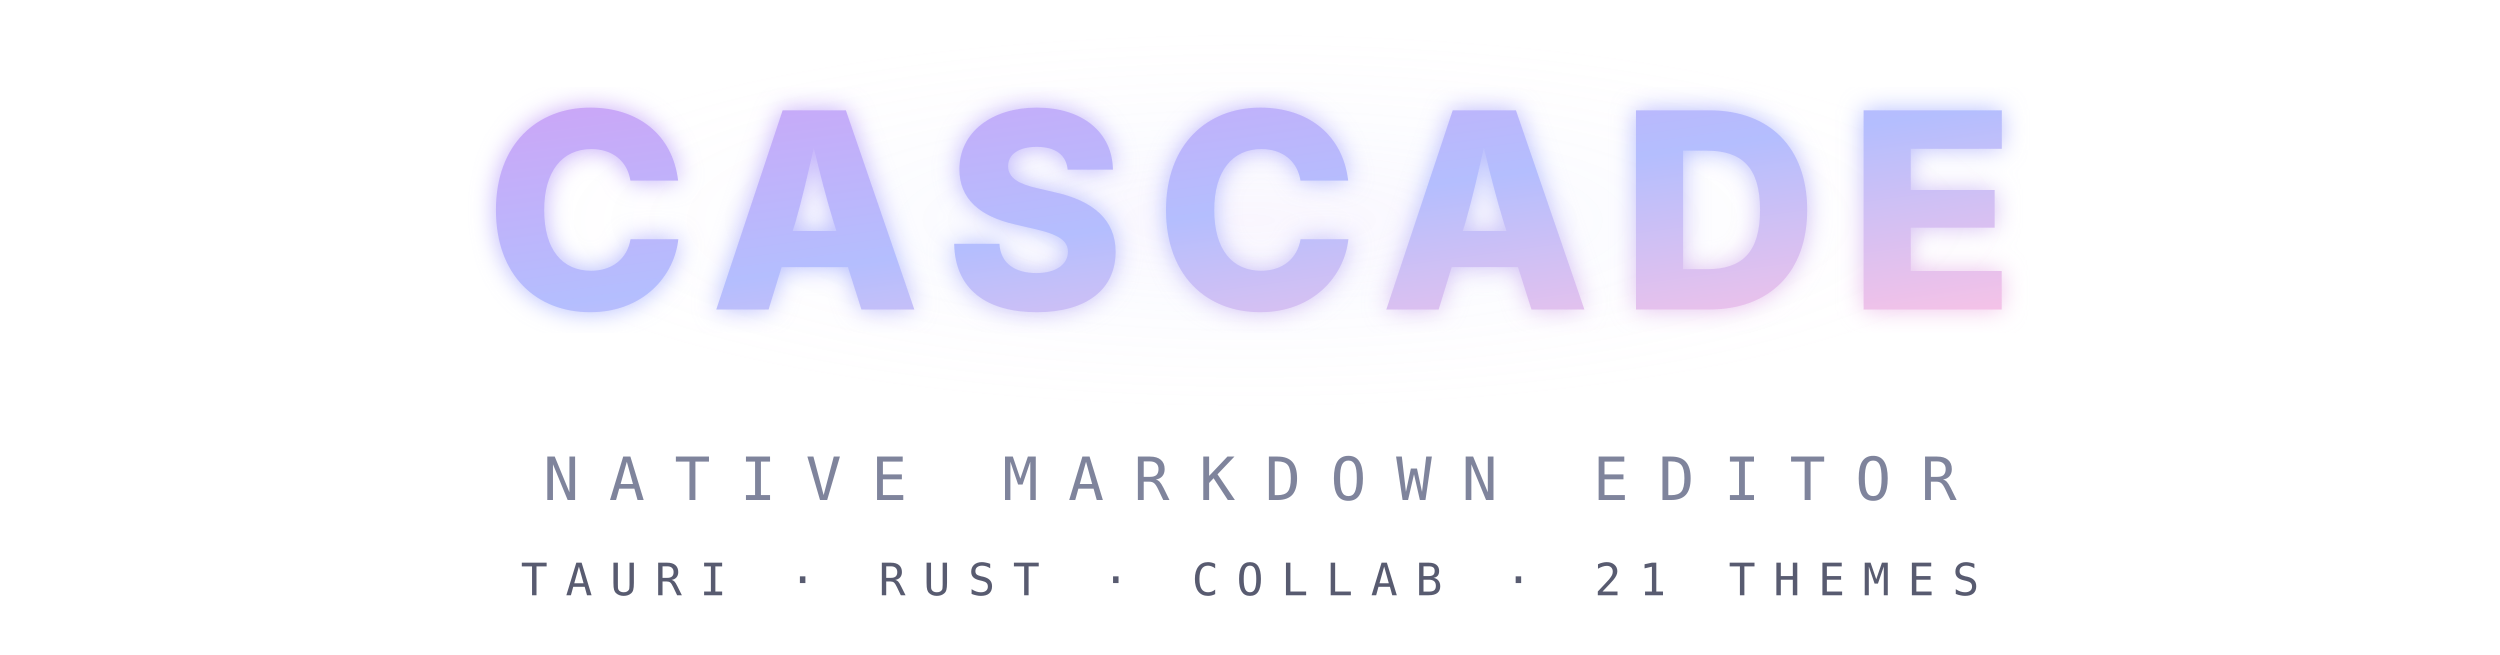
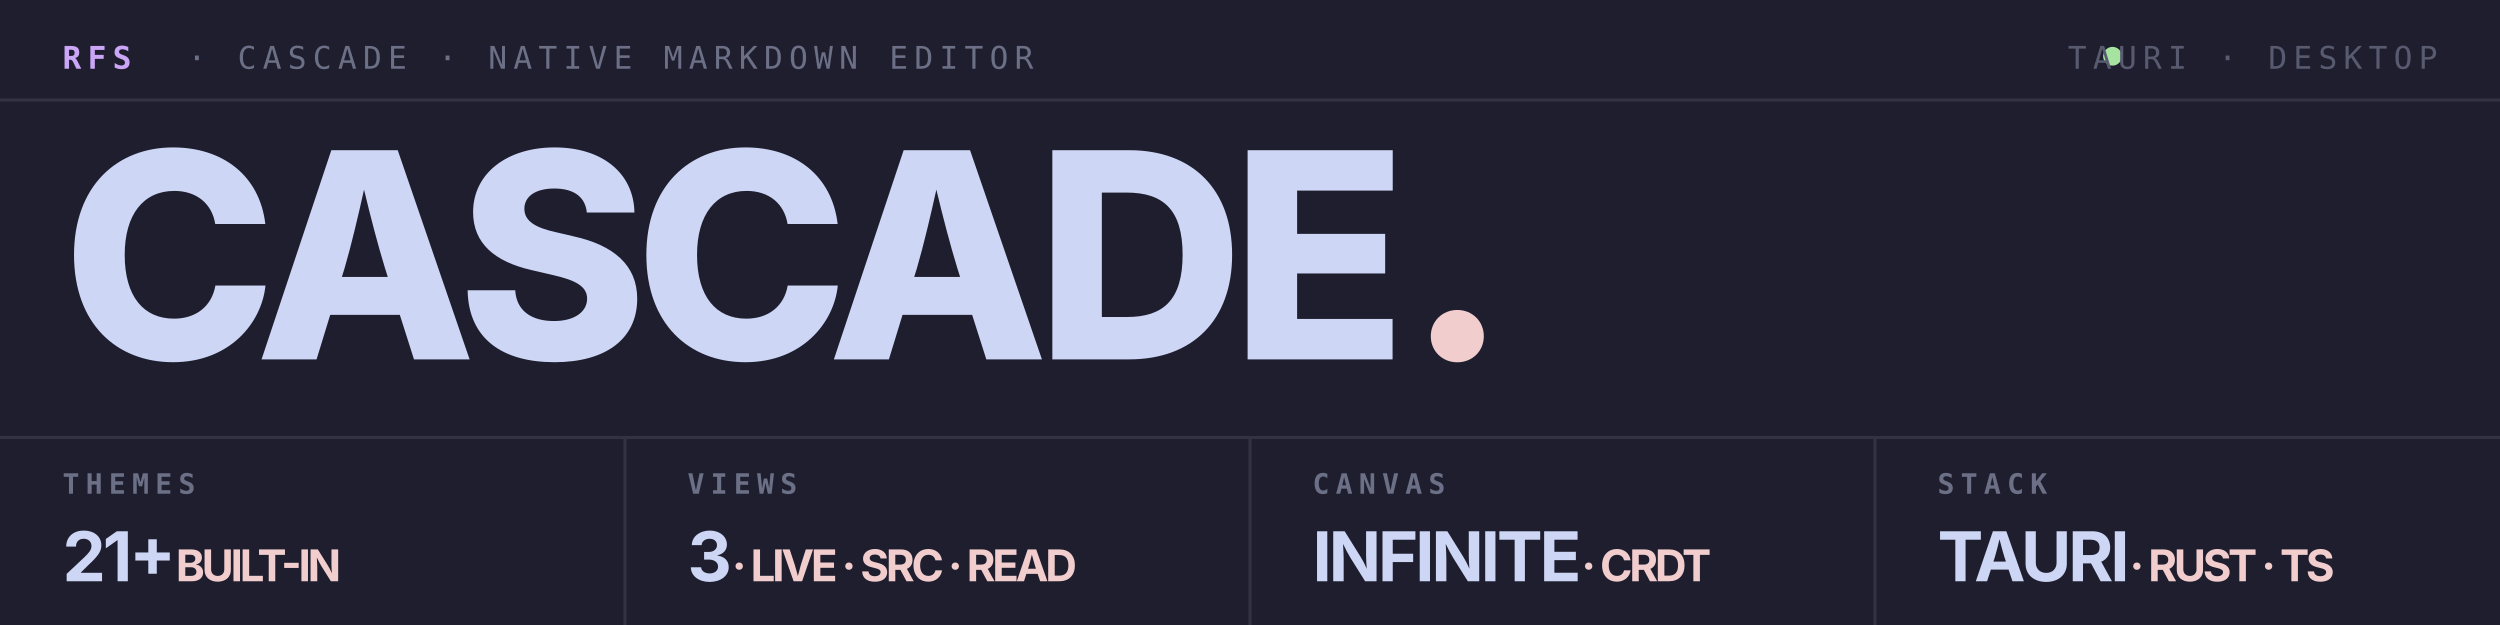
- <svg xmlns="http://www.w3.org/2000/svg" viewBox="0 0 420 110" fill="none">
-   <defs>
-     <linearGradient id="grad" x1="0%" y1="0%" x2="100%" y2="100%">
-       <stop offset="0%" stop-color="#cba6f7" />
-       <stop offset="50%" stop-color="#b4befe" />
-       <stop offset="100%" stop-color="#f5c2e7" />
-     </linearGradient>
-     <radialGradient id="glow" cx="50%" cy="40%" r="40%">
-       <stop offset="0%" stop-color="#cba6f7" stop-opacity="0.1" />
-       <stop offset="50%" stop-color="#b4befe" stop-opacity="0.04" />
-       <stop offset="100%" stop-color="#f5c2e7" stop-opacity="0" />
-     </radialGradient>
-     <filter id="textglow">
-       <feGaussianBlur in="SourceGraphic" stdDeviation="2" result="blur" />
-       <feComposite in="SourceGraphic" in2="blur" operator="over" />
-     </filter>
-   </defs>
-   <ellipse cx="210" cy="45" rx="160" ry="40" fill="url(#glow)" />
-   <text x="210" y="52" text-anchor="middle" font-family="'Inter', 'SF Pro Display', 'Segoe UI', 'Helvetica Neue', Arial, sans-serif" font-size="46" font-weight="800" fill="url(#grad)" letter-spacing="5" filter="url(#textglow)">CASCADE</text>
-   <line x1="115" y1="68" x2="305" y2="68" stroke="url(#grad)" stroke-width="0.6" opacity="0.2" />
-   <text x="210" y="84" text-anchor="middle" font-family="'JetBrains Mono', 'SF Mono', 'Fira Code', 'Cascadia Code', monospace" font-size="10" font-weight="400" fill="#7f849c" letter-spacing="5">NATIVE MARKDOWN EDITOR</text>
-   <text x="210" y="100" text-anchor="middle" font-family="'JetBrains Mono', 'SF Mono', 'Fira Code', monospace" font-size="7.5" font-weight="400" fill="#585b70" letter-spacing="3">TAURI · RUST · COLLAB · 21 THEMES</text>
+ <svg xmlns="http://www.w3.org/2000/svg" viewBox="0 0 800 200" fill="none">
+   <rect x="0" y="0" width="800" height="200" fill="#1e1e2e" />
+   <line x1="0" y1="32" x2="800" y2="32" stroke="#313244" stroke-width="1" />
+   <text x="20" y="22" font-family="'JetBrains Mono', 'SF Mono', 'Fira Code', 'Cascadia Code', monospace" font-size="10" font-weight="700" fill="#cba6f7" letter-spacing="2">RFS</text>
+   <text x="60" y="22" font-family="'JetBrains Mono', 'SF Mono', 'Fira Code', 'Cascadia Code', monospace" font-size="10" font-weight="500" fill="#6c7086" letter-spacing="2">·  CASCADE  ·  NATIVE MARKDOWN EDITOR</text>
+   <circle cx="676" cy="18" r="3" fill="#a6e3a1" />
+   <text x="780" y="22" text-anchor="end" font-family="'JetBrains Mono', 'SF Mono', 'Fira Code', 'Cascadia Code', monospace" font-size="10" font-weight="500" fill="#585b70" letter-spacing="2">TAURI · DESKTOP</text>
+   <text x="20" y="115" font-family="'Inter', 'SF Pro Display', 'Segoe UI', 'Helvetica Neue', Arial, sans-serif" font-size="92" font-weight="800" fill="#cdd6f4" letter-spacing="-4">CASCADE<tspan fill="#f2cdcd">.</tspan>
+   </text>
+   <line x1="0" y1="140" x2="800" y2="140" stroke="#313244" stroke-width="1" />
+   <line x1="200" y1="140" x2="200" y2="200" stroke="#313244" stroke-width="1" />
+   <line x1="400" y1="140" x2="400" y2="200" stroke="#313244" stroke-width="1" />
+   <line x1="600" y1="140" x2="600" y2="200" stroke="#313244" stroke-width="1" />
+   <text x="20" y="158" font-family="'JetBrains Mono', 'SF Mono', monospace" font-size="9" font-weight="600" fill="#6c7086" letter-spacing="2">THEMES</text>
+   <text x="20" y="186" font-family="'Inter', sans-serif" font-size="22" font-weight="700" fill="#cdd6f4" letter-spacing="-1">21+<tspan fill="#f2cdcd" font-size="14"> BUILT-IN</tspan>
+   </text>
+   <text x="220" y="158" font-family="'JetBrains Mono', 'SF Mono', monospace" font-size="9" font-weight="600" fill="#6c7086" letter-spacing="2">VIEWS</text>
+   <text x="220" y="186" font-family="'Inter', sans-serif" font-size="22" font-weight="700" fill="#cdd6f4" letter-spacing="-1">3<tspan fill="#f2cdcd" font-size="14"> · LIVE · SRC · READ</tspan>
+   </text>
+   <text x="420" y="158" font-family="'JetBrains Mono', 'SF Mono', monospace" font-size="9" font-weight="600" fill="#6c7086" letter-spacing="2">CANVAS</text>
+   <text x="420" y="186" font-family="'Inter', sans-serif" font-size="22" font-weight="700" fill="#cdd6f4" letter-spacing="-1">INFINITE<tspan fill="#f2cdcd" font-size="14"> · CRDT</tspan>
+   </text>
+   <text x="620" y="158" font-family="'JetBrains Mono', 'SF Mono', monospace" font-size="9" font-weight="600" fill="#6c7086" letter-spacing="2">STACK</text>
+   <text x="620" y="186" font-family="'Inter', sans-serif" font-size="22" font-weight="700" fill="#cdd6f4" letter-spacing="-1">TAURI<tspan fill="#f2cdcd" font-size="14"> · RUST · TS</tspan>
+   </text>
</svg>
